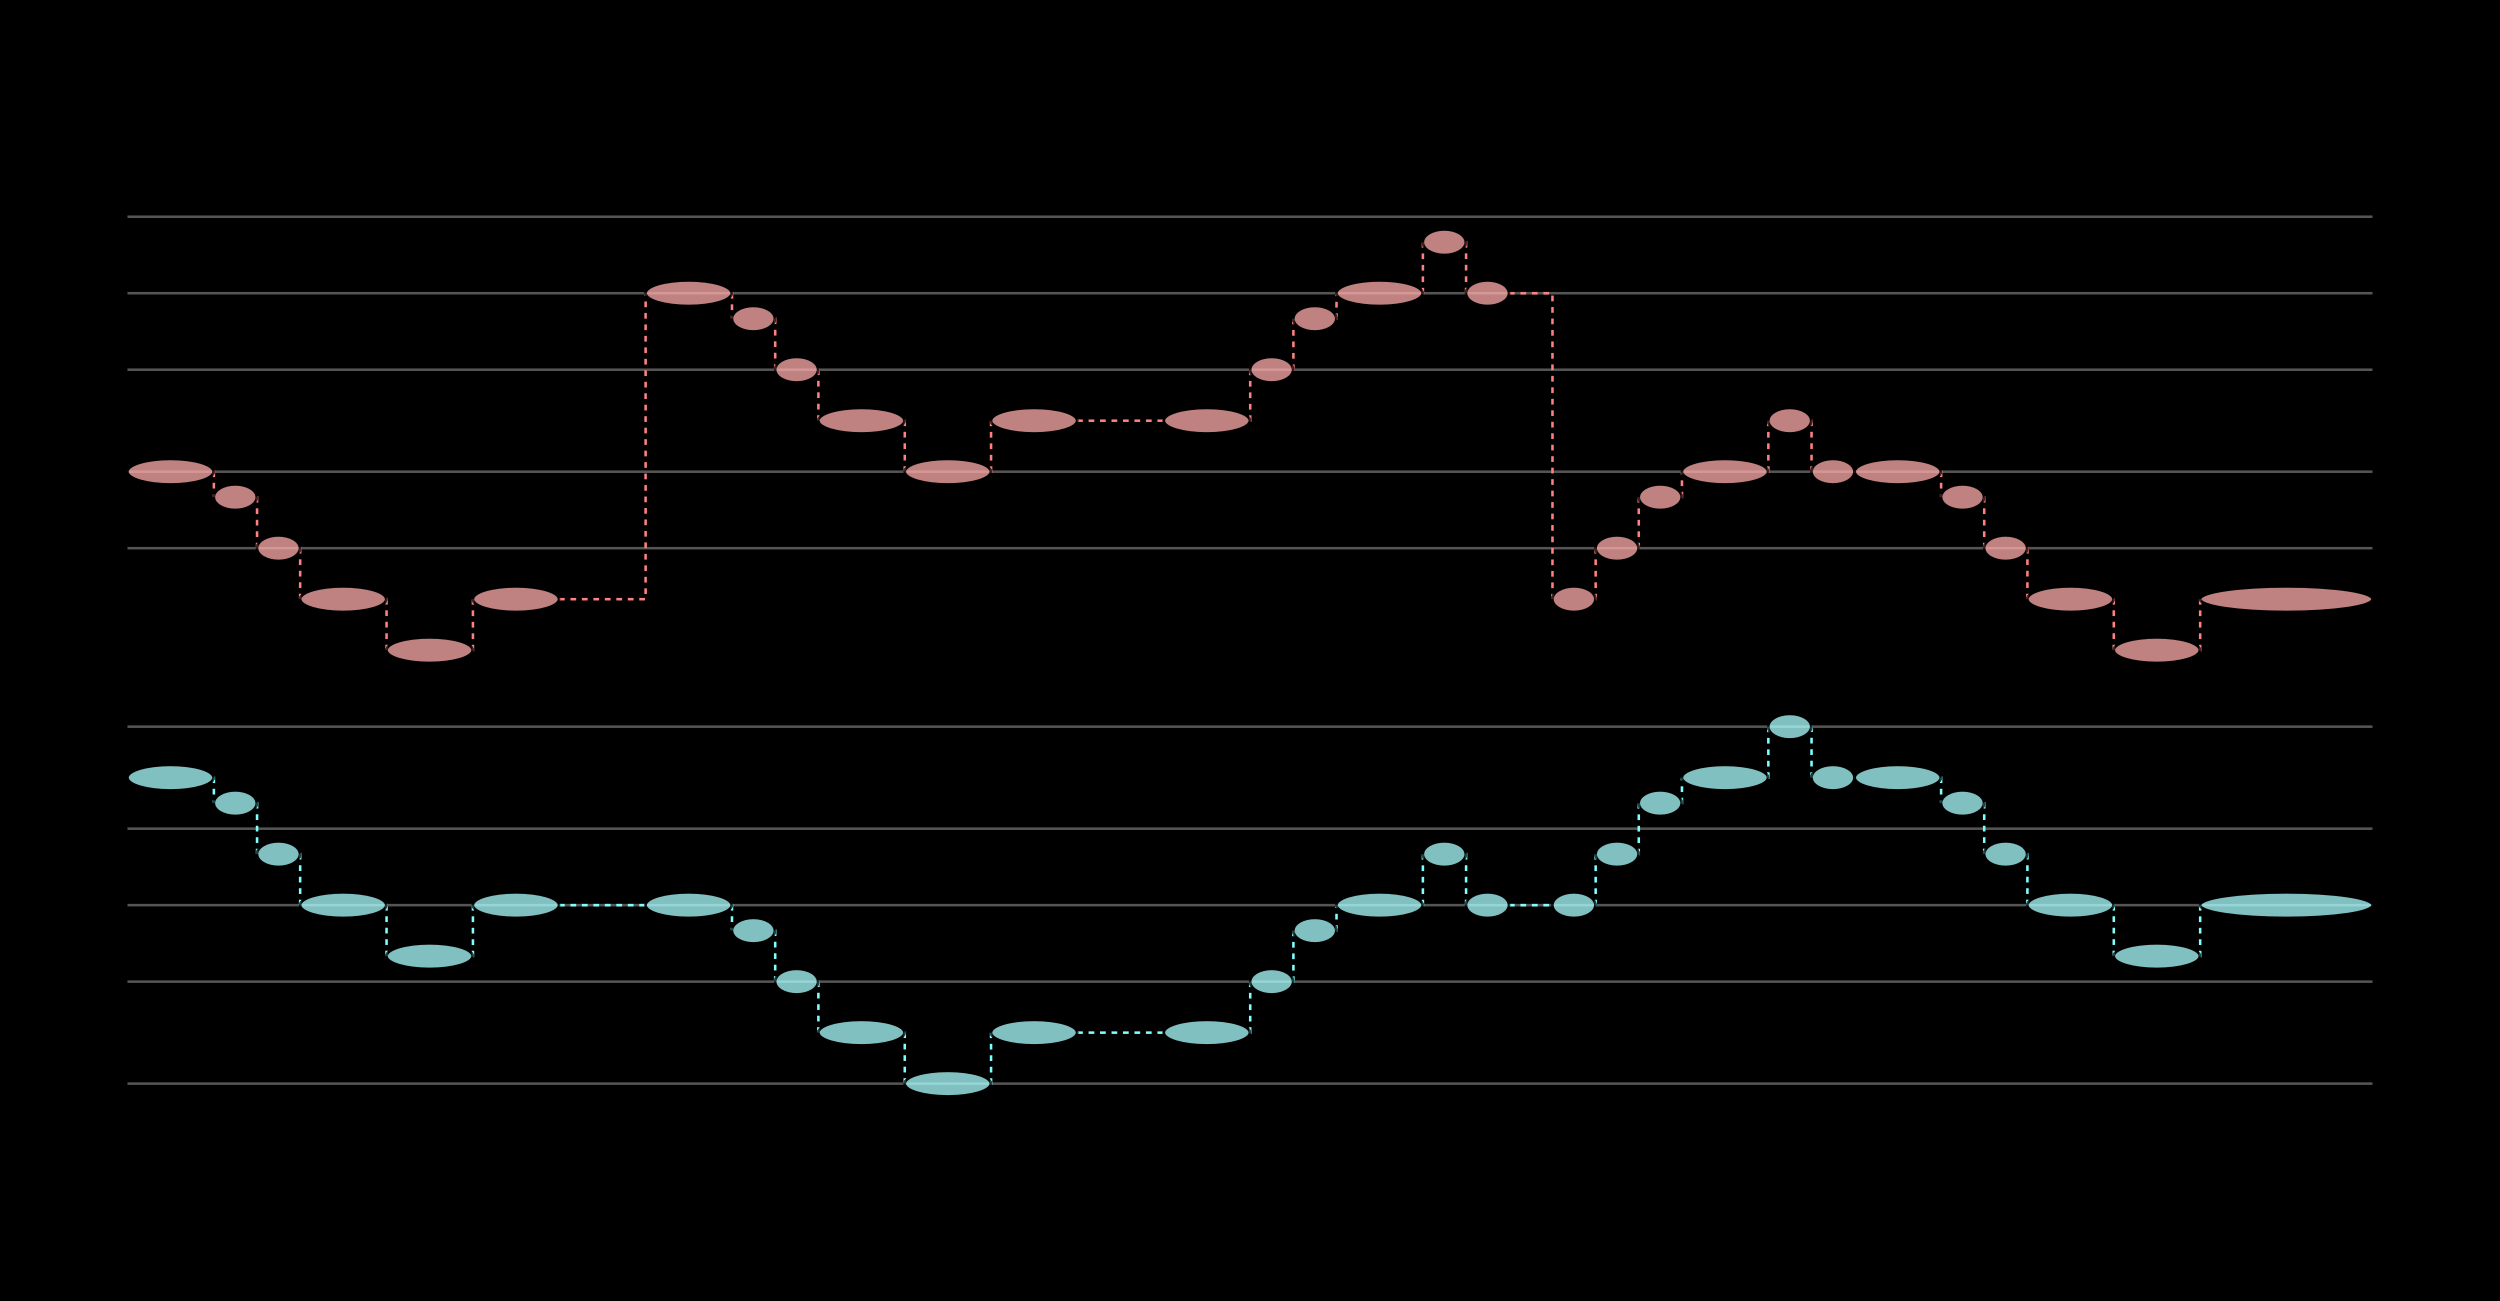
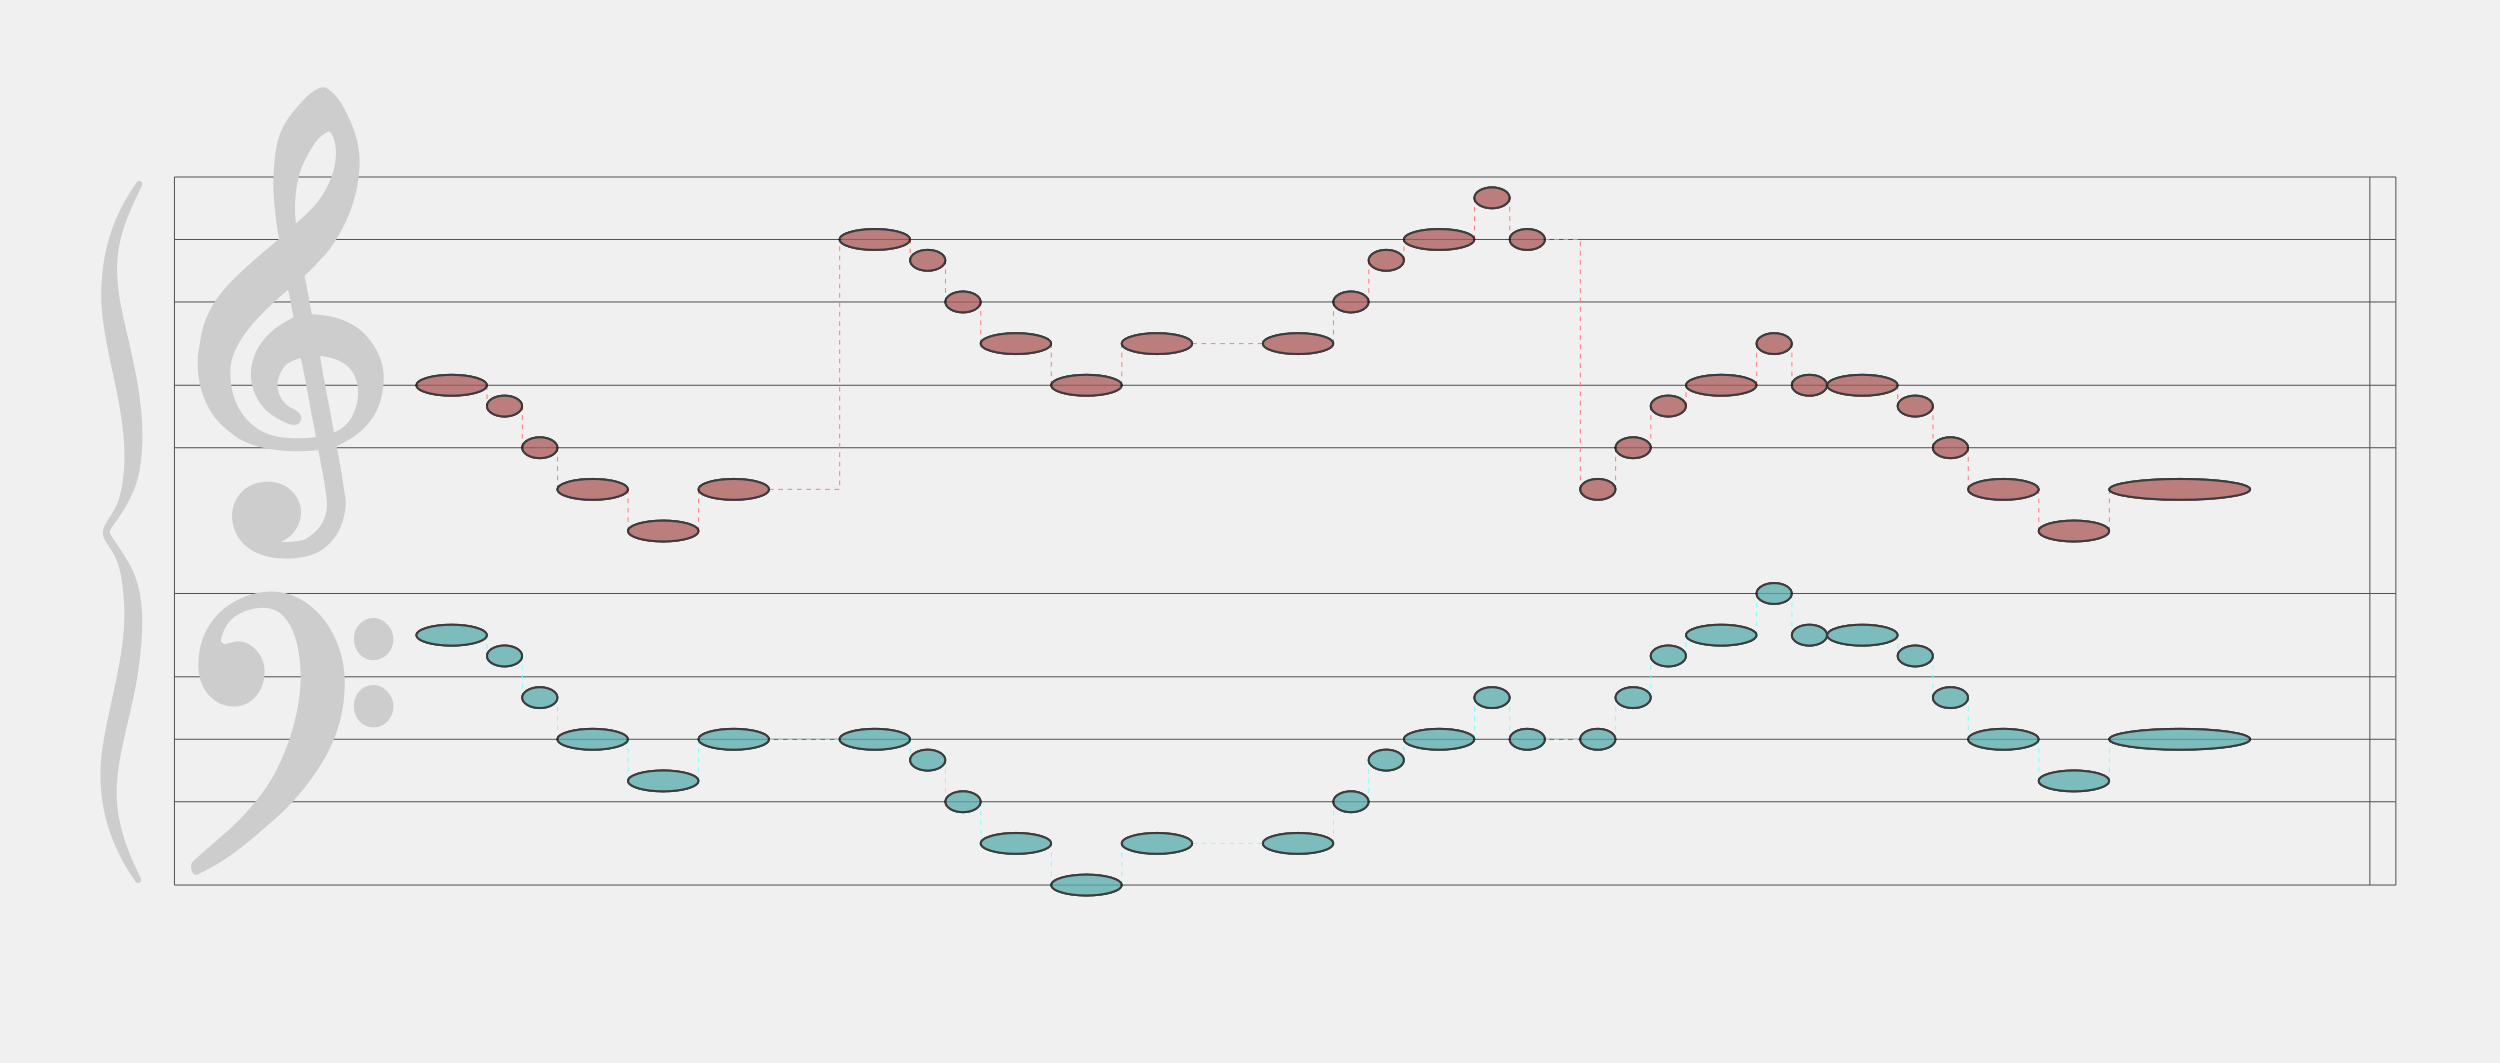
- <svg xmlns="http://www.w3.org/2000/svg" version="1.1" viewPort="0 40 25.157 41" viewBox="-50 -50 980.502 510" width="980.502" height="510">
+ <svg xmlns="http://www.w3.org/2000/svg" version="1.1" viewPort="0 40 25.157 41" viewBox="-200 -50 1200.5 510" width="1200.5" height="510">
  <filter id="constantOpacity">
    <feComponentTransfer>
      <feFuncA type="table" tableValues="0 .5 .5" />
    </feComponentTransfer>
  </filter>
-   <rect class="background" x="-500%" y="-500%" width="1000%" height="1000%" style="fill:black" />
  <g transform="scale(35, -10) translate(0, -81)">
-     <g class="staff-lines" stroke-width="0.1" stroke="#555555">
-       <path d="M0 64.5 L25.157 64.5" />
-       <path d="M0 67.5 L25.157 67.5" />
-       <path d="M0 71.5 L25.157 71.5" />
-       <path d="M0 74.5 L25.157 74.5" />
-       <path d="M0 77.5 L25.157 77.5" />
-       <path d="M0 43.5 L25.157 43.5" />
-       <path d="M0 47.5 L25.157 47.5" />
-       <path d="M0 50.5 L25.157 50.5" />
-       <path d="M0 53.5 L25.157 53.5" />
-       <path d="M0 57.5 L25.157 57.5" />
+     <g class="staff-lines" stroke-width="0.5" stroke="#555555">
+       <path vector-effect="non-scaling-stroke" d="M-3.321 64.5 L27.157 64.5" />
+       <path vector-effect="non-scaling-stroke" d="M-3.321 67.5 L27.157 67.5" />
+       <path vector-effect="non-scaling-stroke" d="M-3.321 71.5 L27.157 71.5" />
+       <path vector-effect="non-scaling-stroke" d="M-3.321 74.5 L27.157 74.5" />
+       <path vector-effect="non-scaling-stroke" d="M-3.321 77.5 L27.157 77.5" />
+       <path vector-effect="non-scaling-stroke" d="M-3.321 43.5 L27.157 43.5" />
+       <path vector-effect="non-scaling-stroke" d="M-3.321 47.5 L27.157 47.5" />
+       <path vector-effect="non-scaling-stroke" d="M-3.321 50.5 L27.157 50.5" />
+       <path vector-effect="non-scaling-stroke" d="M-3.321 53.5 L27.157 53.5" />
+       <path vector-effect="non-scaling-stroke" d="M-3.321 57.5 L27.157 57.5" />
+       <path vector-effect="non-scaling-stroke" d="M26.8,43.5 L26.8,77.5" />
+       <path vector-effect="non-scaling-stroke" d="M27.157,43.5 L27.157,77.5" />
+       <path vector-effect="non-scaling-stroke" d="M-3.321,43.5 L-3.321,77.5 z" />
+     </g>
+     <g transform="scale(0.714286, 1)">
+       <g vector-effect="non-scaling-stroke" class="treble-clef" stroke="#cdcdcd" stroke-width="3" fill="#cdcdcd" transform="translate(-17.25, 5.15) scale(0.06, 0.07)">
+         <path vector-effect="non-scaling-stroke" d="M250.026,1080.111c-2.375-5.813-4.501-12.037-5.616-19.656c-1.07-7.32-1.387-15.609-1.62-23.113    c-0.426-13.713,0.409-28.548,1.296-41.038c0.132-1.861,0.517-3.882,0.432-5.183c-0.118-1.794-1.622-3.834-2.484-5.401    c-4.551-8.266-9.023-16.291-13.176-25.488c-3.56-7.883-6.46-16.235-8.316-27.648c-1.087-6.682-1.406-14.26-2.053-21.816   c0-3.313,0-6.623,0-9.936c0.817-17.854,4.099-30.916,9.396-39.743c1.084-1.808,2.228-3.951,3.24-5.186    c6.218-7.579,16.081-9.873,25.812-7.343c0.598-8.887,1.858-19.53,2.376-28.944c0.193-3.49,0.54-7.194,0.54-10.368    c-0.003-13.193-3.44-20.603-7.452-26.135c-3.645-2.613-9.925-3.099-13.176,0.43c4.904-0.174,8.174,5.425,9.612,12.744    c2.427,12.351-1.738,24.386-7.344,25.918c-8.458,2.316-13.738-12.691-11.556-28.295c1.622-11.598,6.603-18.42,13.176-19.655    c5.073-0.956,10.149,0.426,13.608,5.399c1.988,2.858,4.009,7.685,4.968,11.879c1.246,5.448,2.18,12.212,2.16,18.792    c-0.01,3.246-0.453,6.761-0.648,10.152c-0.614,10.689-1.579,19.729-2.376,29.812c6.095,5.437,10.941,13.432,13.392,25.704    c1.302,6.52,2.035,15.517,1.727,23.111c-0.375,9.302-2.565,17.712-5.183,23.975c-3.863,9.248-9.852,13.985-17.604,14.257    c-0.849,9.749-1.633,19.633-2.593,29.159c2.376,4.619,4.55,9.643,6.805,14.906c2.185,5.095,3.892,11.286,5.508,17.712    c2.98,11.855,5.576,29.004,5.4,46.44c-0.102,10.157-1.538,19.319-3.24,27.215c-1.691,7.847-3.557,15.81-6.912,20.089    c-0.36,0-0.72,0-1.08,0C254.113,1090.306,252.068,1085.104,250.026,1080.111z M248.19,997.6    c-1.362,15.429-0.295,36.475,2.7,48.384c1.367,5.441,2.426,10.329,4.428,15.122c0.854,2.04,3.006,5.909,4.104,5.83    c2.104-0.153,3.064-9.245,3.24-13.824c0.542-14.092-2.623-28.387-5.832-37.366C254.247,1008.515,250.911,1002.572,248.19,997.6z     M249.27,935.823c-6.565-5.809-13.02-17.569-13.716-34.776c-0.425-10.517,1.463-18.693,3.888-24.624    c1.422-3.478,3.789-6.692,6.156-9.072c1.287-1.293,4.09-3.666,3.996,1.296c-0.048,2.584-2.504,4.06-3.888,6.263    c-2.557,4.079-4.489,12.399-3.348,21.385c0.481,3.784,1.636,7.983,2.808,10.153c1.458,2.697,3.725,4.34,6.048,5.615    c1.987-19.137,3.451-39.323,5.292-58.753c-4.493-1.347-9.224-1.49-13.068-0.213c-6.922,2.298-11.753,12.045-14.256,23.111    c-1.838,8.128-2.944,20.546-1.837,31.752c0.529,5.353,1.939,11.271,3.348,15.984c4.113,13.751,11.055,26.606,16.308,36.289    C247.971,952.523,248.466,943.862,249.27,935.823z M260.286,855.473c-1.479,19.361-3.545,38.701-4.86,57.671    c5.07-0.638,9.023-3.541,11.556-9.718c4.25-10.369,3.378-29.217-0.648-39.53C264.924,860.283,262.694,856.868,260.286,855.473z" />
+       </g>
+       <g class="bass-clef" fill="#cdcdcd" stroke="#cdcdcd" transform="scale(1.02, 1) translate(-0.25, 0.25)" stroke-width="3">
+         <g transform="matrix(0.1835537,0,0,0.1830159,-98.29797,-1128.841)">
+           <path vector-effect="non-scaling-stroke" d="M514.308,6407.837c3.419,4.086,5.655,9.64,7.124,12.803     c2.204,4.648,4.046,10.097,5.538,16.384c1.492,6.287,2.238,13.068,2.238,20.385c0,4.115-0.338,7.925-0.991,11.507     c-0.653,3.543-1.527,6.4-2.647,8.459c-1.108,2.095-2.297,3.125-3.545,3.125c-1.142,0-2.262-0.687-3.369-2.135     c-1.119-1.41-2.029-3.505-2.752-6.325c-0.711-2.819-1.073-6.135-1.073-9.982c0-3.011,0.326-5.411,0.968-7.317     c0.653-1.867,1.446-2.78,2.379-2.78c0.513,0,0.991,0.342,1.422,1.104c0.431,0.724,0.769,1.753,1.014,3.011     c0.245,1.257,0.373,2.628,0.373,4.077c0,2.019-0.245,3.733-0.735,5.144c-0.501,1.41-1.049,2.132-1.667,2.132     c-0.21,0-0.466-0.152-0.781-0.38c-0.303-0.229-0.501-0.342-0.571-0.342c-0.14,0-0.292,0.152-0.466,0.495     c-0.175,0.342-0.268,0.799-0.292,1.41c0.07,0.495,0.117,0.838,0.117,1.104c0.338,2.896,0.944,4.953,1.796,6.249     c0.863,1.258,1.784,1.905,2.763,1.905c1.014,0,1.83-0.953,2.46-2.858c0.63-1.943,1.073-4.344,1.329-7.277     c0.268-2.896,0.396-5.981,0.396-9.22c-0.035-3.468-0.221-7.125-0.583-10.897c-0.361-3.81-0.804-7.163-1.317-10.059     c-0.653-3.925-1.458-7.468-2.414-10.593c-0.956-3.124-1.889-5.752-2.775-7.849c-0.886-2.133-2.731-5.973-4.104-9.297     C514,6409.468,514.126,6407.62,514.308,6407.837z" />
+           <path vector-effect="non-scaling-stroke" d="M531.259,6465.557c0.313-0.979,0.705-1.415,1.189-1.415     c0.457,0,0.862,0.436,1.228,1.306c0.339,0.908,0.522,2.032,0.522,3.339c0,1.233-0.17,2.358-0.522,3.302     c-0.353,0.979-0.745,1.488-1.163,1.488c-0.483,0-0.888-0.436-1.215-1.343c-0.34-0.871-0.509-1.958-0.509-3.266     C530.789,6467.626,530.945,6466.5,531.259,6465.557z" />
+           <path vector-effect="non-scaling-stroke" d="M531.272,6447.847c0.327-0.871,0.732-1.342,1.241-1.342     c0.457,0,0.849,0.471,1.189,1.378c0.327,0.908,0.497,2.033,0.497,3.447c0,1.162-0.183,2.214-0.522,3.193     c-0.366,0.98-0.745,1.452-1.163,1.452c-0.509,0-0.914-0.436-1.241-1.343c-0.313-0.87-0.483-1.996-0.483-3.301     C530.789,6449.879,530.958,6448.717,531.272,6447.847z" />
+         </g>
+       </g>
+     </g>
+     <g transform="scale(0.714286, 1)">
+       <g class="brace" transform="rotate(0.2) translate(30.5,-324) scale(1,-1) scale(.0175)">
+         <path vector-effect="non-scaling-stroke" stroke="#cdcdcd" fill="#cdcdcd" stroke-width="3" stroke-linejoin="round" d="M-2031.812-22924.453    c-24.919,88.91-36.494,171.418-39.024,279.09c-2.379,101.156,9.877,207.264,16.991,305.533    c6.605,91.162,10.955,191.51-0.048,282.248c-2.757,22.732-8.614,43.227-13.597,63.254c-8.261,33.207-2.886,38.68,5.136,72.111    c10.485,43.689,11.808,90.887,13.172,140.795c3.604,132-16.215,270.613-24.675,400.074    c-8.818,134.883,3.651,255.861,34.113,366.164c-17.906-92.289-29.886-179.082-25.068-283.635    c4.572-99.275,18.379-195.207,24.078-294.23c5.11-88.826,9.914-203.154-8.344-284.342c-4.91-21.82-10.217-42.227-15.835-62.98    c-9.146-33.812-7.235-31.322,2.353-65.664c11.021-39.504,20.774-80.965,24.589-128.662c10.5-131.361-2.347-271.072-13.816-398.416    c-5.957-66.148-10.878-134.006-7.34-202.238C-2055.575-22803.877-2044.086-22863.117-2031.812-22924.453L-2031.812-22924.453z" />
+       </g>
    </g>
    <g style="stroke-width:1; stroke:black;">
-       <g class="note-lines track-2" fill="none" stroke="hsl(180, 100%, 75%)" stroke-dasharray="2.25" stroke-width="1">
+       <g class="note-lines track-2" fill="none" stroke="hsl(180, 100%, 75%)" stroke-dasharray="2.25" vector-effect="non-scaling-stroke" stroke-width="0.5">
        <path vector-effect="non-scaling-stroke" d=" M0.964 55.5 L0.968 55.5 L0.968 54.5" />
        <path vector-effect="non-scaling-stroke" d=" M1.448 54.5 L1.452 54.5 L1.452 52.5" />
        <path vector-effect="non-scaling-stroke" d=" M1.931 52.5 L1.935 52.5 L1.935 50.5" />
        <path vector-effect="non-scaling-stroke" d=" M2.899 50.5 L2.903 50.5 L2.903 48.5" />
        <path vector-effect="non-scaling-stroke" d=" M3.867 48.5 L3.871 48.5 L3.871 50.5" />
        <path vector-effect="non-scaling-stroke" d=" M4.835 50.5 L5.806 50.5 L5.806 50.5" />
        <path vector-effect="non-scaling-stroke" d=" M6.77 50.5 L6.774 50.5 L6.774 49.5" />
        <path vector-effect="non-scaling-stroke" d=" M7.254 49.5 L7.258 49.5 L7.258 47.5" />
        <path vector-effect="non-scaling-stroke" d=" M7.738 47.5 L7.742 47.5 L7.742 45.5" />
        <path vector-effect="non-scaling-stroke" d=" M8.706 45.5 L8.71 45.5 L8.71 43.5" />
        <path vector-effect="non-scaling-stroke" d=" M9.673 43.5 L9.677 43.5 L9.677 45.5" />
        <path vector-effect="non-scaling-stroke" d=" M10.641 45.5 L11.613 45.5 L11.613 45.5" />
        <path vector-effect="non-scaling-stroke" d=" M12.577 45.5 L12.581 45.5 L12.581 47.5" />
        <path vector-effect="non-scaling-stroke" d=" M13.06 47.5 L13.065 47.5 L13.065 49.5" />
        <path vector-effect="non-scaling-stroke" d=" M13.544 49.5 L13.548 49.5 L13.548 50.5" />
        <path vector-effect="non-scaling-stroke" d=" M14.512 50.5 L14.516 50.5 L14.516 52.5" />
        <path vector-effect="non-scaling-stroke" d=" M14.996 52.5 L15 52.5 L15 50.5" />
        <path vector-effect="non-scaling-stroke" d=" M15.48 50.5 L15.968 50.5 L15.968 50.5" />
        <path vector-effect="non-scaling-stroke" d=" M16.448 50.5 L16.452 50.5 L16.452 52.5" />
        <path vector-effect="non-scaling-stroke" d=" M16.931 52.5 L16.935 52.5 L16.935 54.5" />
        <path vector-effect="non-scaling-stroke" d=" M17.415 54.5 L17.419 54.5 L17.419 55.5" />
        <path vector-effect="non-scaling-stroke" d=" M18.383 55.5 L18.387 55.5 L18.387 57.5" />
        <path vector-effect="non-scaling-stroke" d=" M18.867 57.5 L18.871 57.5 L18.871 55.5" />
        <path vector-effect="non-scaling-stroke" d=" M19.351 55.5 L19.355 55.5 L19.355 55.5" />
        <path vector-effect="non-scaling-stroke" d=" M20.319 55.5 L20.323 55.5 L20.323 54.5" />
        <path vector-effect="non-scaling-stroke" d=" M20.802 54.5 L20.806 54.5 L20.806 52.5" />
        <path vector-effect="non-scaling-stroke" d=" M21.286 52.5 L21.29 52.5 L21.29 50.5" />
        <path vector-effect="non-scaling-stroke" d=" M22.254 50.5 L22.258 50.5 L22.258 48.5" />
        <path vector-effect="non-scaling-stroke" d=" M23.222 48.5 L23.226 48.5 L23.226 50.5" />
      </g>
-       <g class="note-lines track-1" fill="none" stroke="hsl(0, 100%, 75%)" stroke-dasharray="2.25" stroke-width="1">
+       <g class="note-lines track-1" fill="none" stroke="hsl(0, 100%, 75%)" stroke-dasharray="2.25" vector-effect="non-scaling-stroke" stroke-width="0.5">
        <path vector-effect="non-scaling-stroke" d=" M0.964 67.5 L0.968 67.5 L0.968 66.5" />
        <path vector-effect="non-scaling-stroke" d=" M1.448 66.5 L1.452 66.5 L1.452 64.5" />
        <path vector-effect="non-scaling-stroke" d=" M1.931 64.5 L1.935 64.5 L1.935 62.5" />
        <path vector-effect="non-scaling-stroke" d=" M2.899 62.5 L2.903 62.5 L2.903 60.5" />
        <path vector-effect="non-scaling-stroke" d=" M3.867 60.5 L3.871 60.5 L3.871 62.5" />
        <path vector-effect="non-scaling-stroke" d=" M4.835 62.5 L5.806 62.5 L5.806 74.5" />
        <path vector-effect="non-scaling-stroke" d=" M6.77 74.5 L6.774 74.5 L6.774 73.5" />
        <path vector-effect="non-scaling-stroke" d=" M7.254 73.5 L7.258 73.5 L7.258 71.5" />
        <path vector-effect="non-scaling-stroke" d=" M7.738 71.5 L7.742 71.5 L7.742 69.5" />
        <path vector-effect="non-scaling-stroke" d=" M8.706 69.5 L8.71 69.5 L8.71 67.5" />
        <path vector-effect="non-scaling-stroke" d=" M9.673 67.5 L9.677 67.5 L9.677 69.5" />
        <path vector-effect="non-scaling-stroke" d=" M10.641 69.5 L11.613 69.5 L11.613 69.5" />
        <path vector-effect="non-scaling-stroke" d=" M12.577 69.5 L12.581 69.5 L12.581 71.5" />
        <path vector-effect="non-scaling-stroke" d=" M13.06 71.5 L13.065 71.5 L13.065 73.5" />
        <path vector-effect="non-scaling-stroke" d=" M13.544 73.5 L13.548 73.5 L13.548 74.5" />
        <path vector-effect="non-scaling-stroke" d=" M14.512 74.5 L14.516 74.5 L14.516 76.5" />
        <path vector-effect="non-scaling-stroke" d=" M14.996 76.5 L15 76.5 L15 74.5" />
        <path vector-effect="non-scaling-stroke" d=" M15.48 74.5 L15.968 74.5 L15.968 62.5" />
        <path vector-effect="non-scaling-stroke" d=" M16.448 62.5 L16.452 62.5 L16.452 64.5" />
        <path vector-effect="non-scaling-stroke" d=" M16.931 64.5 L16.935 64.5 L16.935 66.5" />
        <path vector-effect="non-scaling-stroke" d=" M17.415 66.5 L17.419 66.5 L17.419 67.5" />
        <path vector-effect="non-scaling-stroke" d=" M18.383 67.5 L18.387 67.5 L18.387 69.5" />
        <path vector-effect="non-scaling-stroke" d=" M18.867 69.5 L18.871 69.5 L18.871 67.5" />
        <path vector-effect="non-scaling-stroke" d=" M19.351 67.5 L19.355 67.5 L19.355 67.5" />
        <path vector-effect="non-scaling-stroke" d=" M20.319 67.5 L20.323 67.5 L20.323 66.5" />
        <path vector-effect="non-scaling-stroke" d=" M20.802 66.5 L20.806 66.5 L20.806 64.5" />
        <path vector-effect="non-scaling-stroke" d=" M21.286 64.5 L21.29 64.5 L21.29 62.5" />
        <path vector-effect="non-scaling-stroke" d=" M22.254 62.5 L22.258 62.5 L22.258 60.5" />
        <path vector-effect="non-scaling-stroke" d=" M23.222 60.5 L23.226 60.5 L23.226 62.5" />
      </g>
-       <g opacity="0.5" class="note-backdrops track-2" style="fill:white;">
+       <g opacity="0.5" class="note-backdrops track-2" style="fill:black;">
        <g class="note key-55 ont-0d000 offt-0d964">
          <rect vector-effect="non-scaling-stroke" rx="1" ry="1" x="0" y="55" width="0.964" height="1" />
        </g>
        <g class="note key-54 ont-0d968 offt-1d448">
          <rect vector-effect="non-scaling-stroke" rx="1" ry="1" x="0.968" y="54" width="0.48" height="1" />
        </g>
        <g class="note key-52 ont-1d452 offt-1d931">
          <rect vector-effect="non-scaling-stroke" rx="1" ry="1" x="1.452" y="52" width="0.48" height="1" />
        </g>
        <g class="note key-50 ont-1d935 offt-2d899">
          <rect vector-effect="non-scaling-stroke" rx="1" ry="1" x="1.935" y="50" width="0.964" height="1" />
        </g>
        <g class="note key-48 ont-2d903 offt-3d867">
          <rect vector-effect="non-scaling-stroke" rx="1" ry="1" x="2.903" y="48" width="0.964" height="1" />
        </g>
        <g class="note key-50 ont-3d871 offt-4d835">
          <rect vector-effect="non-scaling-stroke" rx="1" ry="1" x="3.871" y="50" width="0.964" height="1" />
        </g>
        <g class="note key-50 ont-5d806 offt-6d770">
          <rect vector-effect="non-scaling-stroke" rx="1" ry="1" x="5.806" y="50" width="0.964" height="1" />
        </g>
        <g class="note key-49 ont-6d774 offt-7d254">
          <rect vector-effect="non-scaling-stroke" rx="1" ry="1" x="6.774" y="49" width="0.48" height="1" />
        </g>
        <g class="note key-47 ont-7d258 offt-7d738">
          <rect vector-effect="non-scaling-stroke" rx="1" ry="1" x="7.258" y="47" width="0.48" height="1" />
        </g>
        <g class="note key-45 ont-7d742 offt-8d706">
          <rect vector-effect="non-scaling-stroke" rx="1" ry="1" x="7.742" y="45" width="0.964" height="1" />
        </g>
        <g class="note key-43 ont-8d710 offt-9d673 minima">
          <rect vector-effect="non-scaling-stroke" rx="1" ry="1" x="8.71" y="43" width="0.964" height="1" />
        </g>
        <g class="note key-45 ont-9d677 offt-10d641">
          <rect vector-effect="non-scaling-stroke" rx="1" ry="1" x="9.677" y="45" width="0.964" height="1" />
        </g>
        <g class="note key-45 ont-11d613 offt-12d577">
          <rect vector-effect="non-scaling-stroke" rx="1" ry="1" x="11.613" y="45" width="0.964" height="1" />
        </g>
        <g class="note key-47 ont-12d581 offt-13d060">
          <rect vector-effect="non-scaling-stroke" rx="1" ry="1" x="12.581" y="47" width="0.48" height="1" />
        </g>
        <g class="note key-49 ont-13d064 offt-13d544">
          <rect vector-effect="non-scaling-stroke" rx="1" ry="1" x="13.065" y="49" width="0.48" height="1" />
        </g>
        <g class="note key-50 ont-13d548 offt-14d512">
          <rect vector-effect="non-scaling-stroke" rx="1" ry="1" x="13.548" y="50" width="0.964" height="1" />
        </g>
        <g class="note key-52 ont-14d516 offt-14d996">
          <rect vector-effect="non-scaling-stroke" rx="1" ry="1" x="14.516" y="52" width="0.48" height="1" />
        </g>
        <g class="note key-50 ont-15d000 offt-15d480">
          <rect vector-effect="non-scaling-stroke" rx="1" ry="1" x="15" y="50" width="0.48" height="1" />
        </g>
        <g class="note key-50 ont-15d968 offt-16d448">
          <rect vector-effect="non-scaling-stroke" rx="1" ry="1" x="15.968" y="50" width="0.48" height="1" />
        </g>
        <g class="note key-52 ont-16d452 offt-16d931">
          <rect vector-effect="non-scaling-stroke" rx="1" ry="1" x="16.452" y="52" width="0.48" height="1" />
        </g>
        <g class="note key-54 ont-16d935 offt-17d415">
          <rect vector-effect="non-scaling-stroke" rx="1" ry="1" x="16.935" y="54" width="0.48" height="1" />
        </g>
        <g class="note key-55 ont-17d419 offt-18d383">
          <rect vector-effect="non-scaling-stroke" rx="1" ry="1" x="17.419" y="55" width="0.964" height="1" />
        </g>
        <g class="note key-57 ont-18d387 offt-18d867 maxima">
          <rect vector-effect="non-scaling-stroke" rx="1" ry="1" x="18.387" y="57" width="0.48" height="1" />
        </g>
        <g class="note key-55 ont-18d871 offt-19d351">
          <rect vector-effect="non-scaling-stroke" rx="1" ry="1" x="18.871" y="55" width="0.48" height="1" />
        </g>
        <g class="note key-55 ont-19d355 offt-20d319">
          <rect vector-effect="non-scaling-stroke" rx="1" ry="1" x="19.355" y="55" width="0.964" height="1" />
        </g>
        <g class="note key-54 ont-20d323 offt-20d802">
          <rect vector-effect="non-scaling-stroke" rx="1" ry="1" x="20.323" y="54" width="0.48" height="1" />
        </g>
        <g class="note key-52 ont-20d806 offt-21d286">
          <rect vector-effect="non-scaling-stroke" rx="1" ry="1" x="20.806" y="52" width="0.48" height="1" />
        </g>
        <g class="note key-50 ont-21d290 offt-22d254">
          <rect vector-effect="non-scaling-stroke" rx="1" ry="1" x="21.29" y="50" width="0.964" height="1" />
        </g>
        <g class="note key-48 ont-22d258 offt-23d222">
          <rect vector-effect="non-scaling-stroke" rx="1" ry="1" x="22.258" y="48" width="0.964" height="1" />
        </g>
        <g class="note key-50 ont-23d226 offt-25d157">
          <rect vector-effect="non-scaling-stroke" rx="1" ry="1" x="23.226" y="50" width="1.931" height="1" />
        </g>
      </g>
-       <g opacity="0.5" class="note-backdrops track-1" style="fill:white;">
+       <g opacity="0.5" class="note-backdrops track-1" style="fill:black;">
        <g class="note key-67 ont-0d000 offt-0d964">
          <rect vector-effect="non-scaling-stroke" rx="1" ry="1" x="0" y="67" width="0.964" height="1" />
        </g>
        <g class="note key-66 ont-0d968 offt-1d448">
          <rect vector-effect="non-scaling-stroke" rx="1" ry="1" x="0.968" y="66" width="0.48" height="1" />
        </g>
        <g class="note key-64 ont-1d452 offt-1d931">
          <rect vector-effect="non-scaling-stroke" rx="1" ry="1" x="1.452" y="64" width="0.48" height="1" />
        </g>
        <g class="note key-62 ont-1d935 offt-2d899">
          <rect vector-effect="non-scaling-stroke" rx="1" ry="1" x="1.935" y="62" width="0.964" height="1" />
        </g>
        <g class="note key-60 ont-2d903 offt-3d867 minima">
          <rect vector-effect="non-scaling-stroke" rx="1" ry="1" x="2.903" y="60" width="0.964" height="1" />
        </g>
        <g class="note key-62 ont-3d871 offt-4d835">
          <rect vector-effect="non-scaling-stroke" rx="1" ry="1" x="3.871" y="62" width="0.964" height="1" />
        </g>
        <g class="note key-74 ont-5d806 offt-6d770">
          <rect vector-effect="non-scaling-stroke" rx="1" ry="1" x="5.806" y="74" width="0.964" height="1" />
        </g>
        <g class="note key-73 ont-6d774 offt-7d254">
          <rect vector-effect="non-scaling-stroke" rx="1" ry="1" x="6.774" y="73" width="0.48" height="1" />
        </g>
        <g class="note key-71 ont-7d258 offt-7d738">
          <rect vector-effect="non-scaling-stroke" rx="1" ry="1" x="7.258" y="71" width="0.48" height="1" />
        </g>
        <g class="note key-69 ont-7d742 offt-8d706">
          <rect vector-effect="non-scaling-stroke" rx="1" ry="1" x="7.742" y="69" width="0.964" height="1" />
        </g>
        <g class="note key-67 ont-8d710 offt-9d673">
          <rect vector-effect="non-scaling-stroke" rx="1" ry="1" x="8.71" y="67" width="0.964" height="1" />
        </g>
        <g class="note key-69 ont-9d677 offt-10d641">
          <rect vector-effect="non-scaling-stroke" rx="1" ry="1" x="9.677" y="69" width="0.964" height="1" />
        </g>
        <g class="note key-69 ont-11d613 offt-12d577">
          <rect vector-effect="non-scaling-stroke" rx="1" ry="1" x="11.613" y="69" width="0.964" height="1" />
        </g>
        <g class="note key-71 ont-12d581 offt-13d060">
          <rect vector-effect="non-scaling-stroke" rx="1" ry="1" x="12.581" y="71" width="0.48" height="1" />
        </g>
        <g class="note key-73 ont-13d064 offt-13d544">
          <rect vector-effect="non-scaling-stroke" rx="1" ry="1" x="13.065" y="73" width="0.48" height="1" />
        </g>
        <g class="note key-74 ont-13d548 offt-14d512">
          <rect vector-effect="non-scaling-stroke" rx="1" ry="1" x="13.548" y="74" width="0.964" height="1" />
        </g>
        <g class="note key-76 ont-14d516 offt-14d996 maxima">
          <rect vector-effect="non-scaling-stroke" rx="1" ry="1" x="14.516" y="76" width="0.48" height="1" />
        </g>
        <g class="note key-74 ont-15d000 offt-15d480">
          <rect vector-effect="non-scaling-stroke" rx="1" ry="1" x="15" y="74" width="0.48" height="1" />
        </g>
        <g class="note key-62 ont-15d968 offt-16d448">
          <rect vector-effect="non-scaling-stroke" rx="1" ry="1" x="15.968" y="62" width="0.48" height="1" />
        </g>
        <g class="note key-64 ont-16d452 offt-16d931">
          <rect vector-effect="non-scaling-stroke" rx="1" ry="1" x="16.452" y="64" width="0.48" height="1" />
        </g>
        <g class="note key-66 ont-16d935 offt-17d415">
          <rect vector-effect="non-scaling-stroke" rx="1" ry="1" x="16.935" y="66" width="0.48" height="1" />
        </g>
        <g class="note key-67 ont-17d419 offt-18d383">
          <rect vector-effect="non-scaling-stroke" rx="1" ry="1" x="17.419" y="67" width="0.964" height="1" />
        </g>
        <g class="note key-69 ont-18d387 offt-18d867">
          <rect vector-effect="non-scaling-stroke" rx="1" ry="1" x="18.387" y="69" width="0.48" height="1" />
        </g>
        <g class="note key-67 ont-18d871 offt-19d351">
          <rect vector-effect="non-scaling-stroke" rx="1" ry="1" x="18.871" y="67" width="0.48" height="1" />
        </g>
        <g class="note key-67 ont-19d355 offt-20d319">
          <rect vector-effect="non-scaling-stroke" rx="1" ry="1" x="19.355" y="67" width="0.964" height="1" />
        </g>
        <g class="note key-66 ont-20d323 offt-20d802">
          <rect vector-effect="non-scaling-stroke" rx="1" ry="1" x="20.323" y="66" width="0.48" height="1" />
        </g>
        <g class="note key-64 ont-20d806 offt-21d286">
          <rect vector-effect="non-scaling-stroke" rx="1" ry="1" x="20.806" y="64" width="0.48" height="1" />
        </g>
        <g class="note key-62 ont-21d290 offt-22d254">
          <rect vector-effect="non-scaling-stroke" rx="1" ry="1" x="21.29" y="62" width="0.964" height="1" />
        </g>
        <g class="note key-60 ont-22d258 offt-23d222 minima">
          <rect vector-effect="non-scaling-stroke" rx="1" ry="1" x="22.258" y="60" width="0.964" height="1" />
        </g>
        <g class="note key-62 ont-23d226 offt-25d157">
          <rect vector-effect="non-scaling-stroke" rx="1" ry="1" x="23.226" y="62" width="1.931" height="1" />
        </g>
      </g>
      <g class="track-2" filter="url(#constantOpacity)" style="opacity:1; fill:hsl(180, 100%, 75%);">
        <g class="note key-55 ont-0d000 offt-0d964">
          <rect vector-effect="non-scaling-stroke" rx="1" ry="1" x="0" y="55" width="0.964" height="1" />
        </g>
        <g class="note key-54 ont-0d968 offt-1d448">
          <rect vector-effect="non-scaling-stroke" rx="1" ry="1" x="0.968" y="54" width="0.48" height="1" />
        </g>
        <g class="note key-52 ont-1d452 offt-1d931">
          <rect vector-effect="non-scaling-stroke" rx="1" ry="1" x="1.452" y="52" width="0.48" height="1" />
        </g>
        <g class="note key-50 ont-1d935 offt-2d899">
          <rect vector-effect="non-scaling-stroke" rx="1" ry="1" x="1.935" y="50" width="0.964" height="1" />
        </g>
        <g class="note key-48 ont-2d903 offt-3d867">
          <rect vector-effect="non-scaling-stroke" rx="1" ry="1" x="2.903" y="48" width="0.964" height="1" />
        </g>
        <g class="note key-50 ont-3d871 offt-4d835">
          <rect vector-effect="non-scaling-stroke" rx="1" ry="1" x="3.871" y="50" width="0.964" height="1" />
        </g>
        <g class="note key-50 ont-5d806 offt-6d770">
          <rect vector-effect="non-scaling-stroke" rx="1" ry="1" x="5.806" y="50" width="0.964" height="1" />
        </g>
        <g class="note key-49 ont-6d774 offt-7d254">
          <rect vector-effect="non-scaling-stroke" rx="1" ry="1" x="6.774" y="49" width="0.48" height="1" />
        </g>
        <g class="note key-47 ont-7d258 offt-7d738">
          <rect vector-effect="non-scaling-stroke" rx="1" ry="1" x="7.258" y="47" width="0.48" height="1" />
        </g>
        <g class="note key-45 ont-7d742 offt-8d706">
          <rect vector-effect="non-scaling-stroke" rx="1" ry="1" x="7.742" y="45" width="0.964" height="1" />
        </g>
        <g class="note key-43 ont-8d710 offt-9d673 minima">
          <rect vector-effect="non-scaling-stroke" rx="1" ry="1" x="8.71" y="43" width="0.964" height="1" />
        </g>
        <g class="note key-45 ont-9d677 offt-10d641">
          <rect vector-effect="non-scaling-stroke" rx="1" ry="1" x="9.677" y="45" width="0.964" height="1" />
        </g>
        <g class="note key-45 ont-11d613 offt-12d577">
          <rect vector-effect="non-scaling-stroke" rx="1" ry="1" x="11.613" y="45" width="0.964" height="1" />
        </g>
        <g class="note key-47 ont-12d581 offt-13d060">
          <rect vector-effect="non-scaling-stroke" rx="1" ry="1" x="12.581" y="47" width="0.48" height="1" />
        </g>
        <g class="note key-49 ont-13d064 offt-13d544">
          <rect vector-effect="non-scaling-stroke" rx="1" ry="1" x="13.065" y="49" width="0.48" height="1" />
        </g>
        <g class="note key-50 ont-13d548 offt-14d512">
          <rect vector-effect="non-scaling-stroke" rx="1" ry="1" x="13.548" y="50" width="0.964" height="1" />
        </g>
        <g class="note key-52 ont-14d516 offt-14d996">
          <rect vector-effect="non-scaling-stroke" rx="1" ry="1" x="14.516" y="52" width="0.48" height="1" />
        </g>
        <g class="note key-50 ont-15d000 offt-15d480">
          <rect vector-effect="non-scaling-stroke" rx="1" ry="1" x="15" y="50" width="0.48" height="1" />
        </g>
        <g class="note key-50 ont-15d968 offt-16d448">
          <rect vector-effect="non-scaling-stroke" rx="1" ry="1" x="15.968" y="50" width="0.48" height="1" />
        </g>
        <g class="note key-52 ont-16d452 offt-16d931">
          <rect vector-effect="non-scaling-stroke" rx="1" ry="1" x="16.452" y="52" width="0.48" height="1" />
        </g>
        <g class="note key-54 ont-16d935 offt-17d415">
          <rect vector-effect="non-scaling-stroke" rx="1" ry="1" x="16.935" y="54" width="0.48" height="1" />
        </g>
        <g class="note key-55 ont-17d419 offt-18d383">
          <rect vector-effect="non-scaling-stroke" rx="1" ry="1" x="17.419" y="55" width="0.964" height="1" />
        </g>
        <g class="note key-57 ont-18d387 offt-18d867 maxima">
          <rect vector-effect="non-scaling-stroke" rx="1" ry="1" x="18.387" y="57" width="0.48" height="1" />
        </g>
        <g class="note key-55 ont-18d871 offt-19d351">
          <rect vector-effect="non-scaling-stroke" rx="1" ry="1" x="18.871" y="55" width="0.48" height="1" />
        </g>
        <g class="note key-55 ont-19d355 offt-20d319">
          <rect vector-effect="non-scaling-stroke" rx="1" ry="1" x="19.355" y="55" width="0.964" height="1" />
        </g>
        <g class="note key-54 ont-20d323 offt-20d802">
          <rect vector-effect="non-scaling-stroke" rx="1" ry="1" x="20.323" y="54" width="0.48" height="1" />
        </g>
        <g class="note key-52 ont-20d806 offt-21d286">
          <rect vector-effect="non-scaling-stroke" rx="1" ry="1" x="20.806" y="52" width="0.48" height="1" />
        </g>
        <g class="note key-50 ont-21d290 offt-22d254">
          <rect vector-effect="non-scaling-stroke" rx="1" ry="1" x="21.29" y="50" width="0.964" height="1" />
        </g>
        <g class="note key-48 ont-22d258 offt-23d222">
          <rect vector-effect="non-scaling-stroke" rx="1" ry="1" x="22.258" y="48" width="0.964" height="1" />
        </g>
        <g class="note key-50 ont-23d226 offt-25d157">
          <rect vector-effect="non-scaling-stroke" rx="1" ry="1" x="23.226" y="50" width="1.931" height="1" />
        </g>
      </g>
      <g class="track-1" filter="url(#constantOpacity)" style="opacity:1; fill:hsl(0, 100%, 75%);">
        <g class="note key-67 ont-0d000 offt-0d964">
          <rect vector-effect="non-scaling-stroke" rx="1" ry="1" x="0" y="67" width="0.964" height="1" />
        </g>
        <g class="note key-66 ont-0d968 offt-1d448">
          <rect vector-effect="non-scaling-stroke" rx="1" ry="1" x="0.968" y="66" width="0.48" height="1" />
        </g>
        <g class="note key-64 ont-1d452 offt-1d931">
          <rect vector-effect="non-scaling-stroke" rx="1" ry="1" x="1.452" y="64" width="0.48" height="1" />
        </g>
        <g class="note key-62 ont-1d935 offt-2d899">
          <rect vector-effect="non-scaling-stroke" rx="1" ry="1" x="1.935" y="62" width="0.964" height="1" />
        </g>
        <g class="note key-60 ont-2d903 offt-3d867 minima">
          <rect vector-effect="non-scaling-stroke" rx="1" ry="1" x="2.903" y="60" width="0.964" height="1" />
        </g>
        <g class="note key-62 ont-3d871 offt-4d835">
          <rect vector-effect="non-scaling-stroke" rx="1" ry="1" x="3.871" y="62" width="0.964" height="1" />
        </g>
        <g class="note key-74 ont-5d806 offt-6d770">
          <rect vector-effect="non-scaling-stroke" rx="1" ry="1" x="5.806" y="74" width="0.964" height="1" />
        </g>
        <g class="note key-73 ont-6d774 offt-7d254">
          <rect vector-effect="non-scaling-stroke" rx="1" ry="1" x="6.774" y="73" width="0.48" height="1" />
        </g>
        <g class="note key-71 ont-7d258 offt-7d738">
          <rect vector-effect="non-scaling-stroke" rx="1" ry="1" x="7.258" y="71" width="0.48" height="1" />
        </g>
        <g class="note key-69 ont-7d742 offt-8d706">
          <rect vector-effect="non-scaling-stroke" rx="1" ry="1" x="7.742" y="69" width="0.964" height="1" />
        </g>
        <g class="note key-67 ont-8d710 offt-9d673">
          <rect vector-effect="non-scaling-stroke" rx="1" ry="1" x="8.71" y="67" width="0.964" height="1" />
        </g>
        <g class="note key-69 ont-9d677 offt-10d641">
          <rect vector-effect="non-scaling-stroke" rx="1" ry="1" x="9.677" y="69" width="0.964" height="1" />
        </g>
        <g class="note key-69 ont-11d613 offt-12d577">
          <rect vector-effect="non-scaling-stroke" rx="1" ry="1" x="11.613" y="69" width="0.964" height="1" />
        </g>
        <g class="note key-71 ont-12d581 offt-13d060">
          <rect vector-effect="non-scaling-stroke" rx="1" ry="1" x="12.581" y="71" width="0.48" height="1" />
        </g>
        <g class="note key-73 ont-13d064 offt-13d544">
          <rect vector-effect="non-scaling-stroke" rx="1" ry="1" x="13.065" y="73" width="0.48" height="1" />
        </g>
        <g class="note key-74 ont-13d548 offt-14d512">
          <rect vector-effect="non-scaling-stroke" rx="1" ry="1" x="13.548" y="74" width="0.964" height="1" />
        </g>
        <g class="note key-76 ont-14d516 offt-14d996 maxima">
          <rect vector-effect="non-scaling-stroke" rx="1" ry="1" x="14.516" y="76" width="0.48" height="1" />
        </g>
        <g class="note key-74 ont-15d000 offt-15d480">
          <rect vector-effect="non-scaling-stroke" rx="1" ry="1" x="15" y="74" width="0.48" height="1" />
        </g>
        <g class="note key-62 ont-15d968 offt-16d448">
          <rect vector-effect="non-scaling-stroke" rx="1" ry="1" x="15.968" y="62" width="0.48" height="1" />
        </g>
        <g class="note key-64 ont-16d452 offt-16d931">
          <rect vector-effect="non-scaling-stroke" rx="1" ry="1" x="16.452" y="64" width="0.48" height="1" />
        </g>
        <g class="note key-66 ont-16d935 offt-17d415">
          <rect vector-effect="non-scaling-stroke" rx="1" ry="1" x="16.935" y="66" width="0.48" height="1" />
        </g>
        <g class="note key-67 ont-17d419 offt-18d383">
          <rect vector-effect="non-scaling-stroke" rx="1" ry="1" x="17.419" y="67" width="0.964" height="1" />
        </g>
        <g class="note key-69 ont-18d387 offt-18d867">
          <rect vector-effect="non-scaling-stroke" rx="1" ry="1" x="18.387" y="69" width="0.48" height="1" />
        </g>
        <g class="note key-67 ont-18d871 offt-19d351">
          <rect vector-effect="non-scaling-stroke" rx="1" ry="1" x="18.871" y="67" width="0.48" height="1" />
        </g>
        <g class="note key-67 ont-19d355 offt-20d319">
          <rect vector-effect="non-scaling-stroke" rx="1" ry="1" x="19.355" y="67" width="0.964" height="1" />
        </g>
        <g class="note key-66 ont-20d323 offt-20d802">
          <rect vector-effect="non-scaling-stroke" rx="1" ry="1" x="20.323" y="66" width="0.48" height="1" />
        </g>
        <g class="note key-64 ont-20d806 offt-21d286">
          <rect vector-effect="non-scaling-stroke" rx="1" ry="1" x="20.806" y="64" width="0.48" height="1" />
        </g>
        <g class="note key-62 ont-21d290 offt-22d254">
          <rect vector-effect="non-scaling-stroke" rx="1" ry="1" x="21.29" y="62" width="0.964" height="1" />
        </g>
        <g class="note key-60 ont-22d258 offt-23d222 minima">
          <rect vector-effect="non-scaling-stroke" rx="1" ry="1" x="22.258" y="60" width="0.964" height="1" />
        </g>
        <g class="note key-62 ont-23d226 offt-25d157">
          <rect vector-effect="non-scaling-stroke" rx="1" ry="1" x="23.226" y="62" width="1.931" height="1" />
        </g>
      </g>
    </g>
  </g>
</svg>
